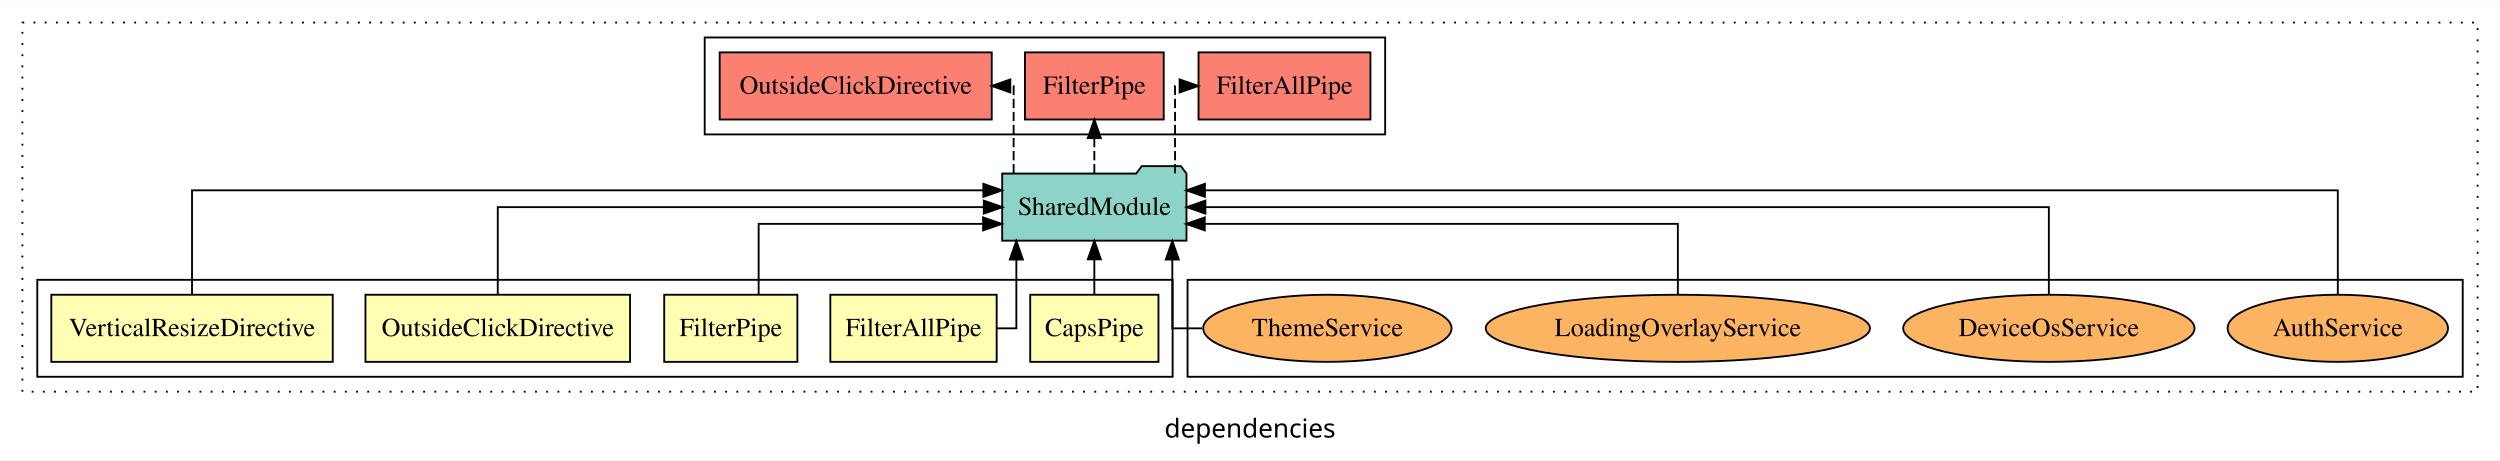
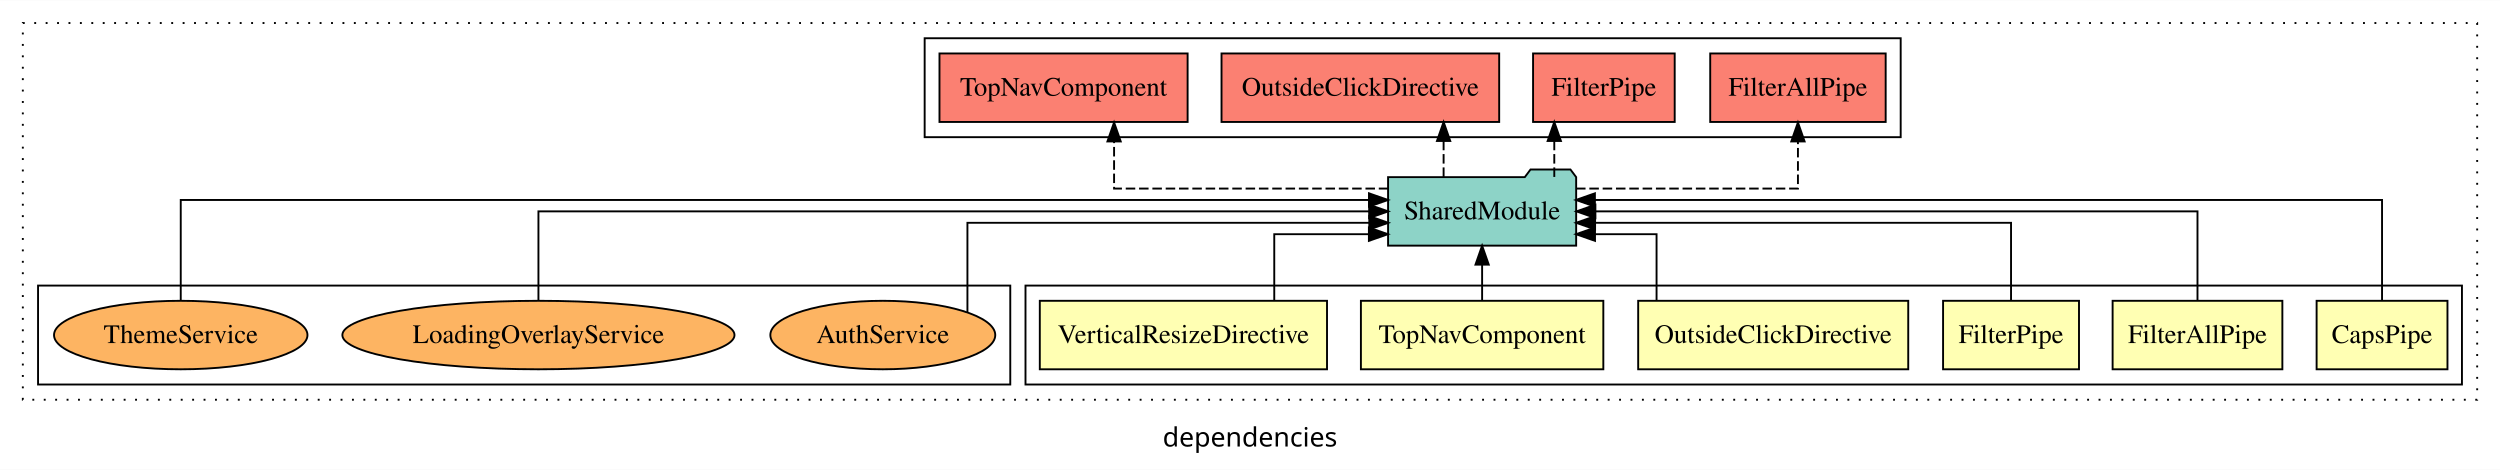
- <svg xmlns="http://www.w3.org/2000/svg" width="1341pt" height="247pt" viewBox="0.00 0.00 1341.00 246.80">
+ <svg xmlns="http://www.w3.org/2000/svg" width="1314pt" height="247pt" viewBox="0.00 0.00 1314.00 246.80">
  <g id="graph0" class="graph" transform="scale(1 1) rotate(0) translate(4 242.8)">
-     <polygon fill="white" stroke="transparent" points="-4,4 -4,-242.8 1337,-242.8 1337,4 -4,4" />
-     <text text-anchor="middle" x="666.5" y="-8.2" font-family="sans-serif" font-size="14.00">dependencies</text>
+     <polygon fill="white" stroke="transparent" points="-4,4 -4,-242.8 1310,-242.8 1310,4 -4,4" />
+     <text text-anchor="middle" x="653" y="-8.2" font-family="sans-serif" font-size="14.00">dependencies</text>
    <g id="clust1" class="cluster">
-       <polygon fill="none" stroke="black" stroke-dasharray="1,5" points="8,-32.8 8,-230.8 1325,-230.8 1325,-32.8 8,-32.8" />
-     </g>
-     <g id="clust11" class="cluster">
-       <polygon fill="none" stroke="black" points="633,-40.8 633,-92.8 1317,-92.8 1317,-40.8 633,-40.8" />
+       <polygon fill="none" stroke="black" stroke-dasharray="1,5" points="8,-32.8 8,-230.8 1298,-230.8 1298,-32.8 8,-32.8" />
    </g>
    <g id="clust2" class="cluster">
-       <polygon fill="none" stroke="black" points="16,-40.8 16,-92.8 625,-92.8 625,-40.8 16,-40.8" />
+       <polygon fill="none" stroke="black" points="535,-40.8 535,-92.8 1290,-92.8 1290,-40.8 535,-40.8" />
    </g>
-     <g id="clust9" class="cluster">
-       <polygon fill="none" stroke="black" points="374,-170.8 374,-222.8 739,-222.8 739,-170.8 374,-170.8" />
+     <g id="clust10" class="cluster">
+       <polygon fill="none" stroke="black" points="482,-170.8 482,-222.8 995,-222.8 995,-170.8 482,-170.8" />
+     </g>
+     <g id="clust12" class="cluster">
+       <polygon fill="none" stroke="black" points="16,-40.8 16,-92.8 527,-92.8 527,-40.8 16,-40.8" />
    </g>
    <g id="node1" class="node">
-       <polygon fill="#ffffb3" stroke="black" points="617.39,-84.8 548.61,-84.8 548.61,-48.8 617.39,-48.8 617.39,-84.8" />
-       <text text-anchor="middle" x="583" y="-62.6" font-family="Times,serif" font-size="14.00">CapsPipe</text>
+       <polygon fill="#ffffb3" stroke="black" points="1282.39,-84.8 1213.61,-84.8 1213.61,-48.8 1282.39,-48.8 1282.39,-84.8" />
+       <text text-anchor="middle" x="1248" y="-62.6" font-family="Times,serif" font-size="14.00">CapsPipe</text>
+     </g>
+     <g id="node7" class="node">
+       <polygon fill="#8dd3c7" stroke="black" points="824.43,-149.8 821.43,-153.8 800.43,-153.8 797.43,-149.8 725.57,-149.8 725.57,-113.8 824.43,-113.8 824.43,-149.8" />
+       <text text-anchor="middle" x="775" y="-127.6" font-family="Times,serif" font-size="14.00">SharedModule</text>
+     </g>
+     <g id="edge1" class="edge">
+       <path fill="none" stroke="black" d="M1248,-85.08C1248,-106.12 1248,-137.8 1248,-137.8 1248,-137.8 834.28,-137.8 834.28,-137.8" />
+       <polygon fill="black" stroke="black" points="834.28,-134.3 824.28,-137.8 834.28,-141.3 834.28,-134.3" />
+     </g>
+     <g id="node2" class="node">
+       <polygon fill="#ffffb3" stroke="black" points="1195.61,-84.8 1106.39,-84.8 1106.39,-48.8 1195.61,-48.8 1195.61,-84.8" />
+       <text text-anchor="middle" x="1151" y="-62.6" font-family="Times,serif" font-size="14.00">FilterAllPipe</text>
+     </g>
+     <g id="edge2" class="edge">
+       <path fill="none" stroke="black" d="M1151,-84.91C1151,-104.14 1151,-131.8 1151,-131.8 1151,-131.8 834.54,-131.8 834.54,-131.8" />
+       <polygon fill="black" stroke="black" points="834.54,-128.3 824.54,-131.8 834.54,-135.3 834.54,-128.3" />
+     </g>
+     <g id="node3" class="node">
+       <polygon fill="#ffffb3" stroke="black" points="1088.72,-84.8 1017.28,-84.8 1017.28,-48.8 1088.72,-48.8 1088.72,-84.8" />
+       <text text-anchor="middle" x="1053" y="-62.6" font-family="Times,serif" font-size="14.00">FilterPipe</text>
+     </g>
+     <g id="edge3" class="edge">
+       <path fill="none" stroke="black" d="M1053,-84.82C1053,-102.17 1053,-125.8 1053,-125.8 1053,-125.8 834.38,-125.8 834.38,-125.8" />
+       <polygon fill="black" stroke="black" points="834.38,-122.3 824.38,-125.8 834.38,-129.3 834.38,-122.3" />
+     </g>
+     <g id="node4" class="node">
+       <polygon fill="#ffffb3" stroke="black" points="998.97,-84.8 857.03,-84.8 857.03,-48.8 998.97,-48.8 998.97,-84.8" />
+       <text text-anchor="middle" x="928" y="-62.6" font-family="Times,serif" font-size="14.00">OutsideClickDirective</text>
+     </g>
+     <g id="edge4" class="edge">
+       <path fill="none" stroke="black" d="M866.69,-85.04C866.69,-100.37 866.69,-119.8 866.69,-119.8 866.69,-119.8 834.33,-119.8 834.33,-119.8" />
+       <polygon fill="black" stroke="black" points="834.33,-116.3 824.33,-119.8 834.33,-123.3 834.33,-116.3" />
+     </g>
+     <g id="node5" class="node">
+       <polygon fill="#ffffb3" stroke="black" points="838.71,-84.8 711.29,-84.8 711.29,-48.8 838.71,-48.8 838.71,-84.8" />
+       <text text-anchor="middle" x="775" y="-62.6" font-family="Times,serif" font-size="14.00">TopNavComponent</text>
+     </g>
+     <g id="edge5" class="edge">
+       <path fill="none" stroke="black" d="M775,-84.91C775,-84.91 775,-103.79 775,-103.79" />
+       <polygon fill="black" stroke="black" points="771.5,-103.79 775,-113.79 778.5,-103.79 771.5,-103.79" />
    </g>
    <g id="node6" class="node">
-       <polygon fill="#8dd3c7" stroke="black" points="632.43,-149.8 629.43,-153.8 608.43,-153.8 605.43,-149.8 533.57,-149.8 533.57,-113.8 632.43,-113.8 632.43,-149.8" />
-       <text text-anchor="middle" x="583" y="-127.6" font-family="Times,serif" font-size="14.00">SharedModule</text>
-     </g>
-     <g id="edge1" class="edge">
-       <path fill="none" stroke="black" d="M583,-84.91C583,-84.91 583,-103.79 583,-103.79" />
-       <polygon fill="black" stroke="black" points="579.5,-103.79 583,-113.79 586.5,-103.79 579.5,-103.79" />
-     </g>
-     <g id="node2" class="node">
-       <polygon fill="#ffffb3" stroke="black" points="530.61,-84.8 441.39,-84.8 441.39,-48.8 530.61,-48.8 530.61,-84.8" />
-       <text text-anchor="middle" x="486" y="-62.6" font-family="Times,serif" font-size="14.00">FilterAllPipe</text>
-     </g>
-     <g id="edge2" class="edge">
-       <path fill="none" stroke="black" d="M530.79,-66.8C536.93,-66.8 541.17,-66.8 541.17,-66.8 541.17,-66.8 541.17,-103.69 541.17,-103.69" />
-       <polygon fill="black" stroke="black" points="537.67,-103.69 541.17,-113.69 544.67,-103.69 537.67,-103.69" />
-     </g>
-     <g id="node3" class="node">
-       <polygon fill="#ffffb3" stroke="black" points="423.72,-84.8 352.28,-84.8 352.28,-48.8 423.72,-48.8 423.72,-84.8" />
-       <text text-anchor="middle" x="388" y="-62.6" font-family="Times,serif" font-size="14.00">FilterPipe</text>
-     </g>
-     <g id="edge3" class="edge">
-       <path fill="none" stroke="black" d="M402.94,-84.83C402.94,-101.2 402.94,-122.8 402.94,-122.8 402.94,-122.8 523.32,-122.8 523.32,-122.8" />
-       <polygon fill="black" stroke="black" points="523.32,-126.3 533.32,-122.8 523.32,-119.3 523.32,-126.3" />
-     </g>
-     <g id="node4" class="node">
-       <polygon fill="#ffffb3" stroke="black" points="333.97,-84.8 192.03,-84.8 192.03,-48.8 333.97,-48.8 333.97,-84.8" />
-       <text text-anchor="middle" x="263" y="-62.6" font-family="Times,serif" font-size="14.00">OutsideClickDirective</text>
-     </g>
-     <g id="edge4" class="edge">
-       <path fill="none" stroke="black" d="M263,-84.91C263,-104.14 263,-131.8 263,-131.8 263,-131.8 523.7,-131.8 523.7,-131.8" />
-       <polygon fill="black" stroke="black" points="523.7,-135.3 533.7,-131.8 523.7,-128.3 523.7,-135.3" />
-     </g>
-     <g id="node5" class="node">
-       <polygon fill="#ffffb3" stroke="black" points="174.48,-84.8 23.52,-84.8 23.52,-48.8 174.48,-48.8 174.48,-84.8" />
-       <text text-anchor="middle" x="99" y="-62.6" font-family="Times,serif" font-size="14.00">VerticalResizeDirective</text>
-     </g>
-     <g id="edge5" class="edge">
-       <path fill="none" stroke="black" d="M99,-85.09C99,-107.01 99,-140.8 99,-140.8 99,-140.8 523.48,-140.8 523.48,-140.8" />
-       <polygon fill="black" stroke="black" points="523.48,-144.3 533.48,-140.8 523.48,-137.3 523.48,-144.3" />
-     </g>
-     <g id="node7" class="node">
-       <polygon fill="#fb8072" stroke="black" points="731.11,-214.8 638.89,-214.8 638.89,-178.8 731.11,-178.8 731.11,-214.8" />
-       <text text-anchor="middle" x="685" y="-192.6" font-family="Times,serif" font-size="14.00">FilterAllPipe </text>
+       <polygon fill="#ffffb3" stroke="black" points="693.48,-84.8 542.52,-84.8 542.52,-48.8 693.48,-48.8 693.48,-84.8" />
+       <text text-anchor="middle" x="618" y="-62.6" font-family="Times,serif" font-size="14.00">VerticalResizeDirective</text>
    </g>
    <g id="edge6" class="edge">
-       <path fill="none" stroke="black" stroke-dasharray="5,2" d="M626.29,-149.91C626.29,-169.14 626.29,-196.8 626.29,-196.8 626.29,-196.8 628.74,-196.8 628.74,-196.8" />
-       <polygon fill="black" stroke="black" points="628.74,-200.3 638.74,-196.8 628.74,-193.3 628.74,-200.3" />
+       <path fill="none" stroke="black" d="M665.75,-85.04C665.75,-100.37 665.75,-119.8 665.75,-119.8 665.75,-119.8 715.49,-119.8 715.49,-119.8" />
+       <polygon fill="black" stroke="black" points="715.49,-123.3 725.49,-119.8 715.49,-116.3 715.49,-123.3" />
    </g>
    <g id="node8" class="node">
-       <polygon fill="#fb8072" stroke="black" points="620.22,-214.8 545.78,-214.8 545.78,-178.8 620.22,-178.8 620.22,-214.8" />
-       <text text-anchor="middle" x="583" y="-192.6" font-family="Times,serif" font-size="14.00">FilterPipe </text>
+       <polygon fill="#fb8072" stroke="black" points="987.11,-214.8 894.89,-214.8 894.89,-178.8 987.11,-178.8 987.11,-214.8" />
+       <text text-anchor="middle" x="941" y="-192.6" font-family="Times,serif" font-size="14.00">FilterAllPipe </text>
    </g>
    <g id="edge7" class="edge">
-       <path fill="none" stroke="black" stroke-dasharray="5,2" d="M583,-149.91C583,-149.91 583,-168.79 583,-168.79" />
-       <polygon fill="black" stroke="black" points="579.5,-168.79 583,-178.79 586.5,-168.79 579.5,-168.79" />
+       <path fill="none" stroke="black" stroke-dasharray="5,2" d="M824.36,-143.8C873.29,-143.8 941,-143.8 941,-143.8 941,-143.8 941,-168.56 941,-168.56" />
+       <polygon fill="black" stroke="black" points="937.5,-168.56 941,-178.56 944.5,-168.56 937.5,-168.56" />
    </g>
    <g id="node9" class="node">
-       <polygon fill="#fb8072" stroke="black" points="527.97,-214.8 382.03,-214.8 382.03,-178.8 527.97,-178.8 527.97,-214.8" />
-       <text text-anchor="middle" x="455" y="-192.6" font-family="Times,serif" font-size="14.00">OutsideClickDirective </text>
+       <polygon fill="#fb8072" stroke="black" points="876.22,-214.8 801.78,-214.8 801.78,-178.8 876.22,-178.8 876.22,-214.8" />
+       <text text-anchor="middle" x="839" y="-192.6" font-family="Times,serif" font-size="14.00">FilterPipe </text>
    </g>
    <g id="edge8" class="edge">
-       <path fill="none" stroke="black" stroke-dasharray="5,2" d="M539.71,-149.91C539.71,-169.14 539.71,-196.8 539.71,-196.8 539.71,-196.8 537.93,-196.8 537.93,-196.8" />
-       <polygon fill="black" stroke="black" points="537.93,-193.3 527.93,-196.8 537.93,-200.3 537.93,-193.3" />
+       <path fill="none" stroke="black" stroke-dasharray="5,2" d="M812.93,-149.91C812.93,-149.91 812.93,-168.79 812.93,-168.79" />
+       <polygon fill="black" stroke="black" points="809.43,-168.79 812.93,-178.79 816.43,-168.79 809.43,-168.79" />
    </g>
    <g id="node10" class="node">
-       <ellipse fill="#fdb462" stroke="black" cx="1250" cy="-66.8" rx="59.11" ry="18" />
-       <text text-anchor="middle" x="1250" y="-62.6" font-family="Times,serif" font-size="14.00">AuthService</text>
+       <polygon fill="#fb8072" stroke="black" points="783.97,-214.8 638.03,-214.8 638.03,-178.8 783.97,-178.8 783.97,-214.8" />
+       <text text-anchor="middle" x="711" y="-192.6" font-family="Times,serif" font-size="14.00">OutsideClickDirective </text>
    </g>
    <g id="edge9" class="edge">
-       <path fill="none" stroke="black" d="M1250,-85.09C1250,-107.01 1250,-140.8 1250,-140.8 1250,-140.8 642.32,-140.8 642.32,-140.8" />
-       <polygon fill="black" stroke="black" points="642.32,-137.3 632.32,-140.8 642.32,-144.3 642.32,-137.3" />
+       <path fill="none" stroke="black" stroke-dasharray="5,2" d="M754.76,-149.91C754.76,-149.91 754.76,-168.79 754.76,-168.79" />
+       <polygon fill="black" stroke="black" points="751.26,-168.79 754.76,-178.79 758.26,-168.79 751.26,-168.79" />
    </g>
    <g id="node11" class="node">
-       <ellipse fill="#fdb462" stroke="black" cx="1095" cy="-66.8" rx="78.14" ry="18" />
-       <text text-anchor="middle" x="1095" y="-62.6" font-family="Times,serif" font-size="14.00">DeviceOsService</text>
+       <polygon fill="#fb8072" stroke="black" points="620.21,-214.8 489.79,-214.8 489.79,-178.8 620.21,-178.8 620.21,-214.8" />
+       <text text-anchor="middle" x="555" y="-192.6" font-family="Times,serif" font-size="14.00">TopNavComponent </text>
    </g>
    <g id="edge10" class="edge">
-       <path fill="none" stroke="black" d="M1095,-84.91C1095,-104.14 1095,-131.8 1095,-131.8 1095,-131.8 642.56,-131.8 642.56,-131.8" />
-       <polygon fill="black" stroke="black" points="642.56,-128.3 632.56,-131.8 642.56,-135.3 642.56,-128.3" />
+       <path fill="none" stroke="black" stroke-dasharray="5,2" d="M725.69,-143.8C668.37,-143.8 581.56,-143.8 581.56,-143.8 581.56,-143.8 581.56,-168.56 581.56,-168.56" />
+       <polygon fill="black" stroke="black" points="578.06,-168.56 581.56,-178.56 585.06,-168.56 578.06,-168.56" />
    </g>
    <g id="node12" class="node">
-       <ellipse fill="#fdb462" stroke="black" cx="896" cy="-66.8" rx="103.06" ry="18" />
-       <text text-anchor="middle" x="896" y="-62.6" font-family="Times,serif" font-size="14.00">LoadingOverlayService</text>
+       <ellipse fill="#fdb462" stroke="black" cx="460" cy="-66.8" rx="59.11" ry="18" />
+       <text text-anchor="middle" x="460" y="-62.6" font-family="Times,serif" font-size="14.00">AuthService</text>
    </g>
    <g id="edge11" class="edge">
-       <path fill="none" stroke="black" d="M896,-84.83C896,-101.2 896,-122.8 896,-122.8 896,-122.8 642.25,-122.8 642.25,-122.8" />
-       <polygon fill="black" stroke="black" points="642.25,-119.3 632.25,-122.8 642.25,-126.3 642.25,-119.3" />
+       <path fill="none" stroke="black" d="M504.48,-78.74C504.48,-95.98 504.48,-125.8 504.48,-125.8 504.48,-125.8 715.7,-125.8 715.7,-125.8" />
+       <polygon fill="black" stroke="black" points="715.7,-129.3 725.7,-125.8 715.7,-122.3 715.7,-129.3" />
    </g>
    <g id="node13" class="node">
-       <ellipse fill="#fdb462" stroke="black" cx="708" cy="-66.8" rx="66.61" ry="18" />
-       <text text-anchor="middle" x="708" y="-62.6" font-family="Times,serif" font-size="14.00">ThemeService</text>
+       <ellipse fill="#fdb462" stroke="black" cx="279" cy="-66.8" rx="103.06" ry="18" />
+       <text text-anchor="middle" x="279" y="-62.6" font-family="Times,serif" font-size="14.00">LoadingOverlayService</text>
    </g>
    <g id="edge12" class="edge">
-       <path fill="none" stroke="black" d="M640.87,-66.8C631.41,-66.8 624.83,-66.8 624.83,-66.8 624.83,-66.8 624.83,-103.69 624.83,-103.69" />
-       <polygon fill="black" stroke="black" points="621.33,-103.69 624.83,-113.69 628.33,-103.69 621.33,-103.69" />
+       <path fill="none" stroke="black" d="M279,-84.91C279,-104.14 279,-131.8 279,-131.8 279,-131.8 715.63,-131.8 715.63,-131.8" />
+       <polygon fill="black" stroke="black" points="715.63,-135.3 725.63,-131.8 715.63,-128.3 715.63,-135.3" />
+     </g>
+     <g id="node14" class="node">
+       <ellipse fill="#fdb462" stroke="black" cx="91" cy="-66.8" rx="66.61" ry="18" />
+       <text text-anchor="middle" x="91" y="-62.6" font-family="Times,serif" font-size="14.00">ThemeService</text>
+     </g>
+     <g id="edge13" class="edge">
+       <path fill="none" stroke="black" d="M91,-85.08C91,-106.12 91,-137.8 91,-137.8 91,-137.8 715.53,-137.8 715.53,-137.8" />
+       <polygon fill="black" stroke="black" points="715.53,-141.3 725.53,-137.8 715.53,-134.3 715.53,-141.3" />
    </g>
  </g>
</svg>
